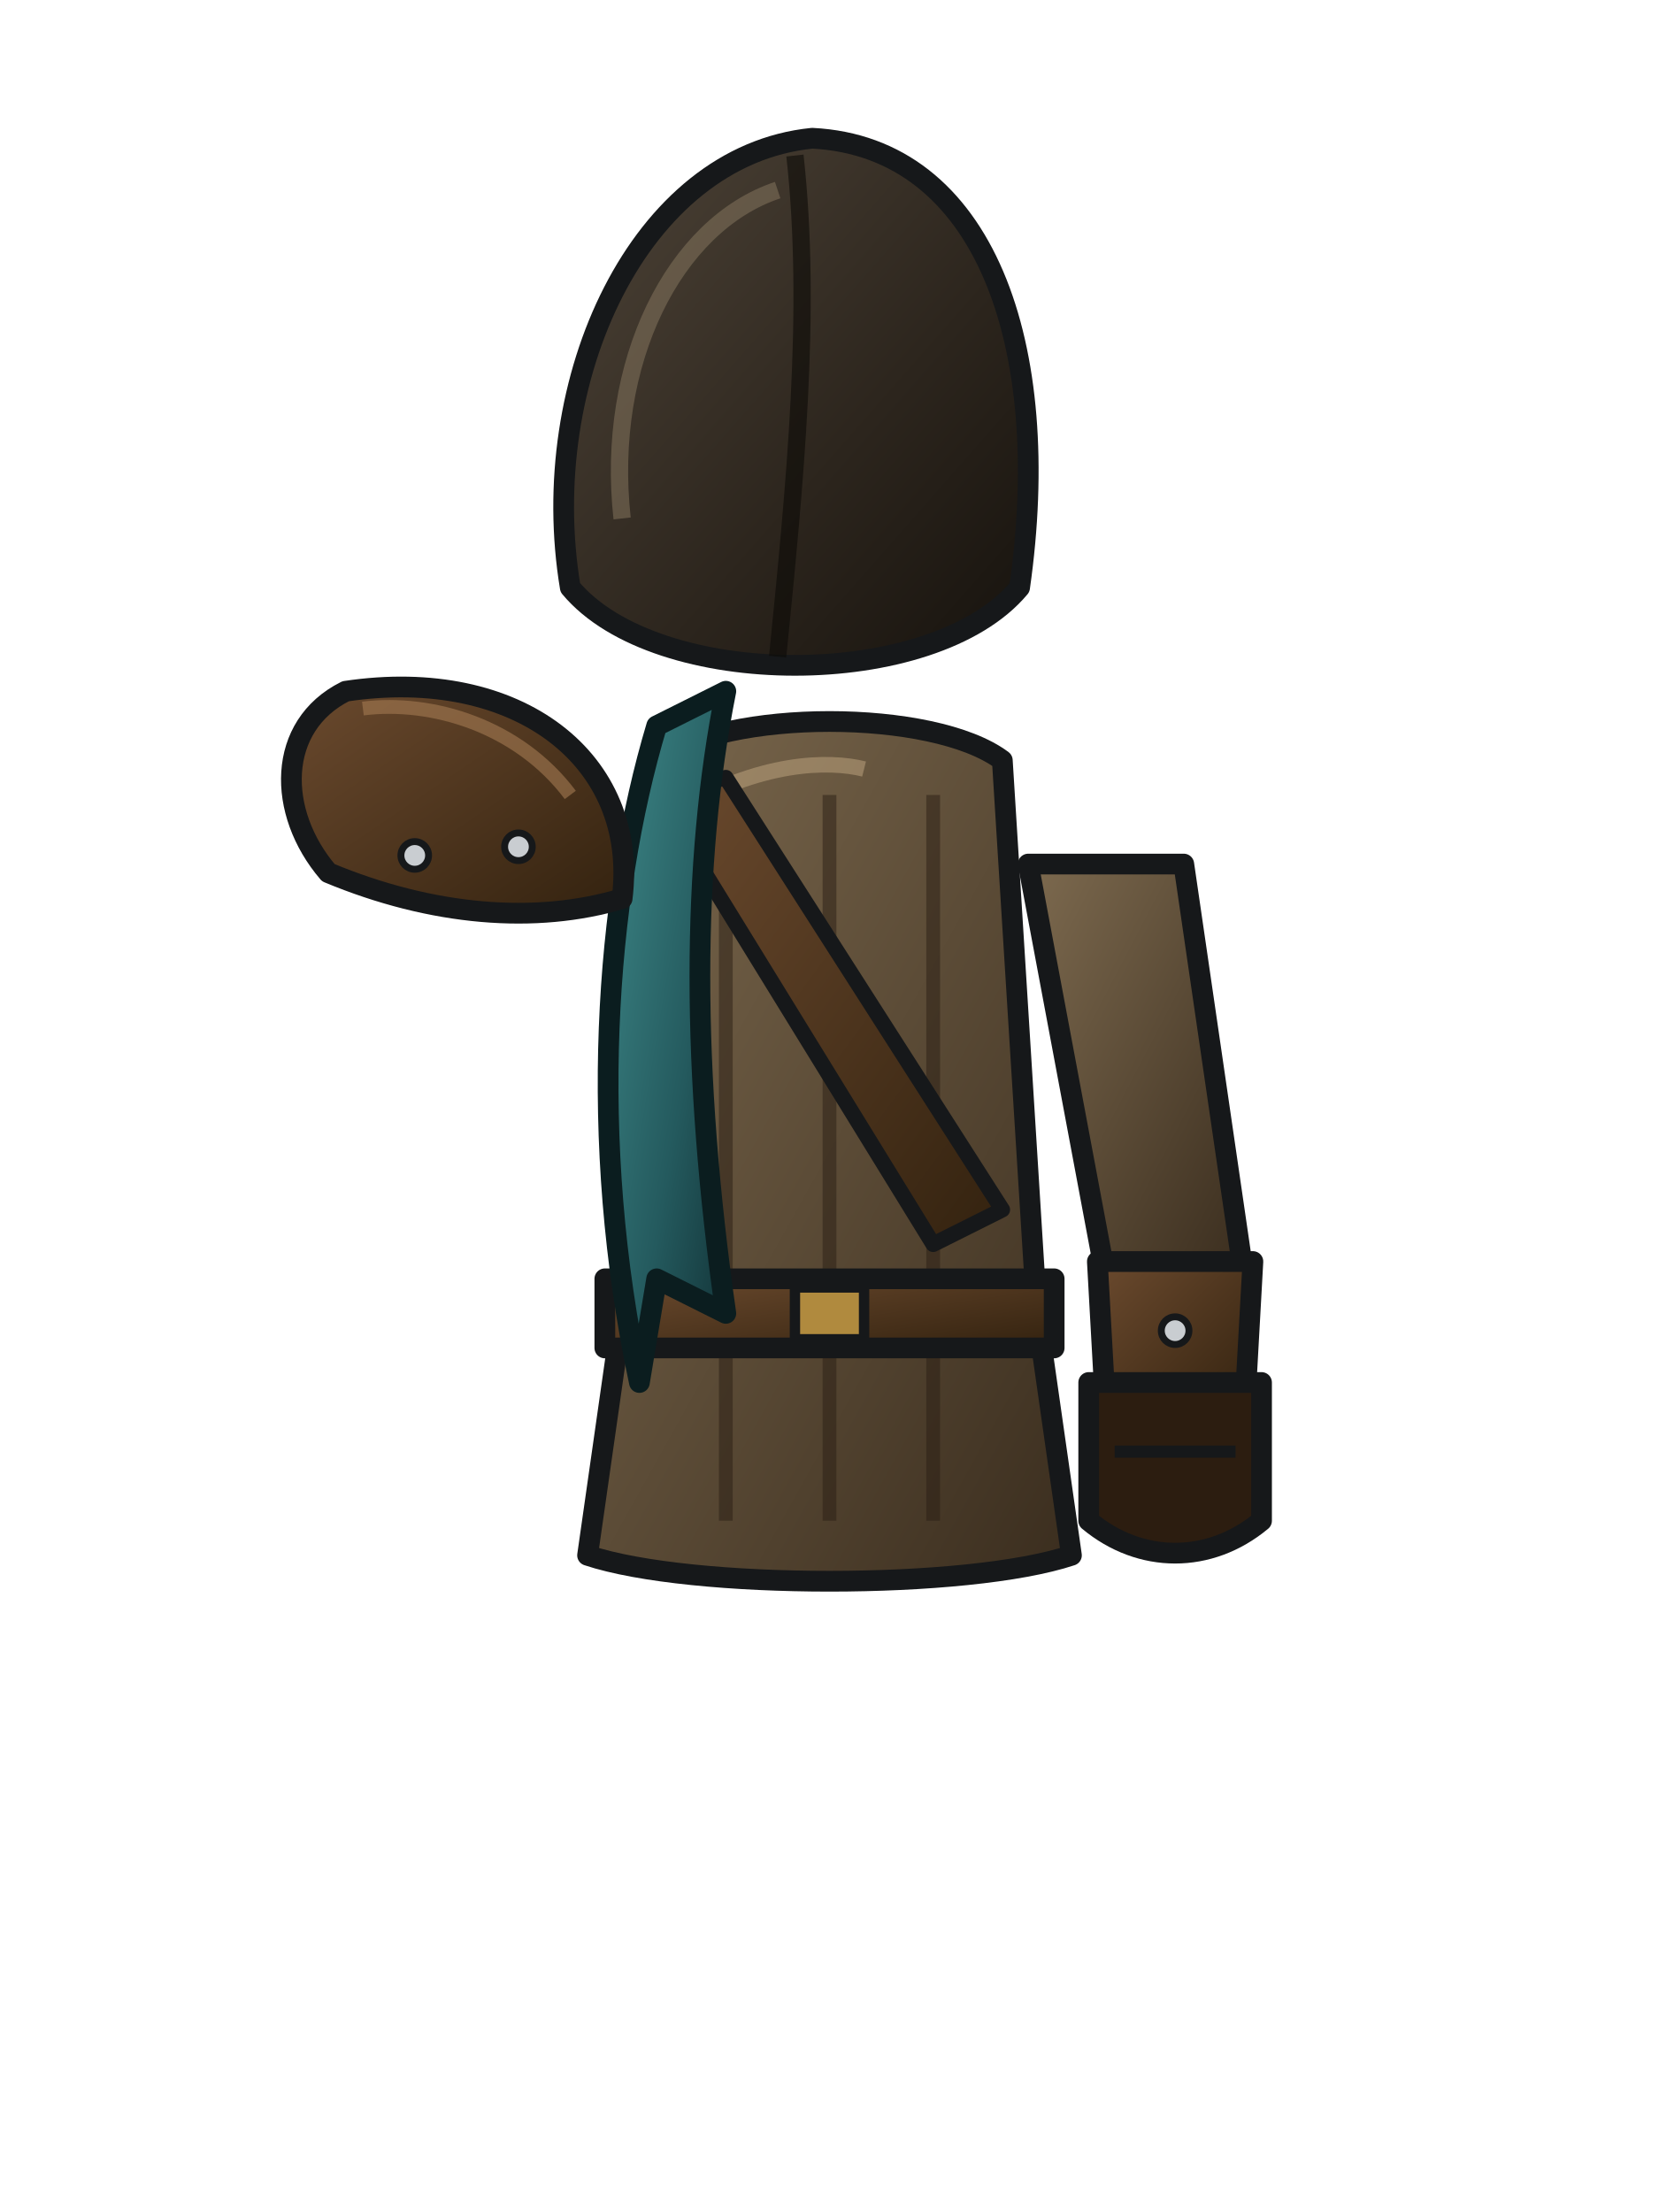
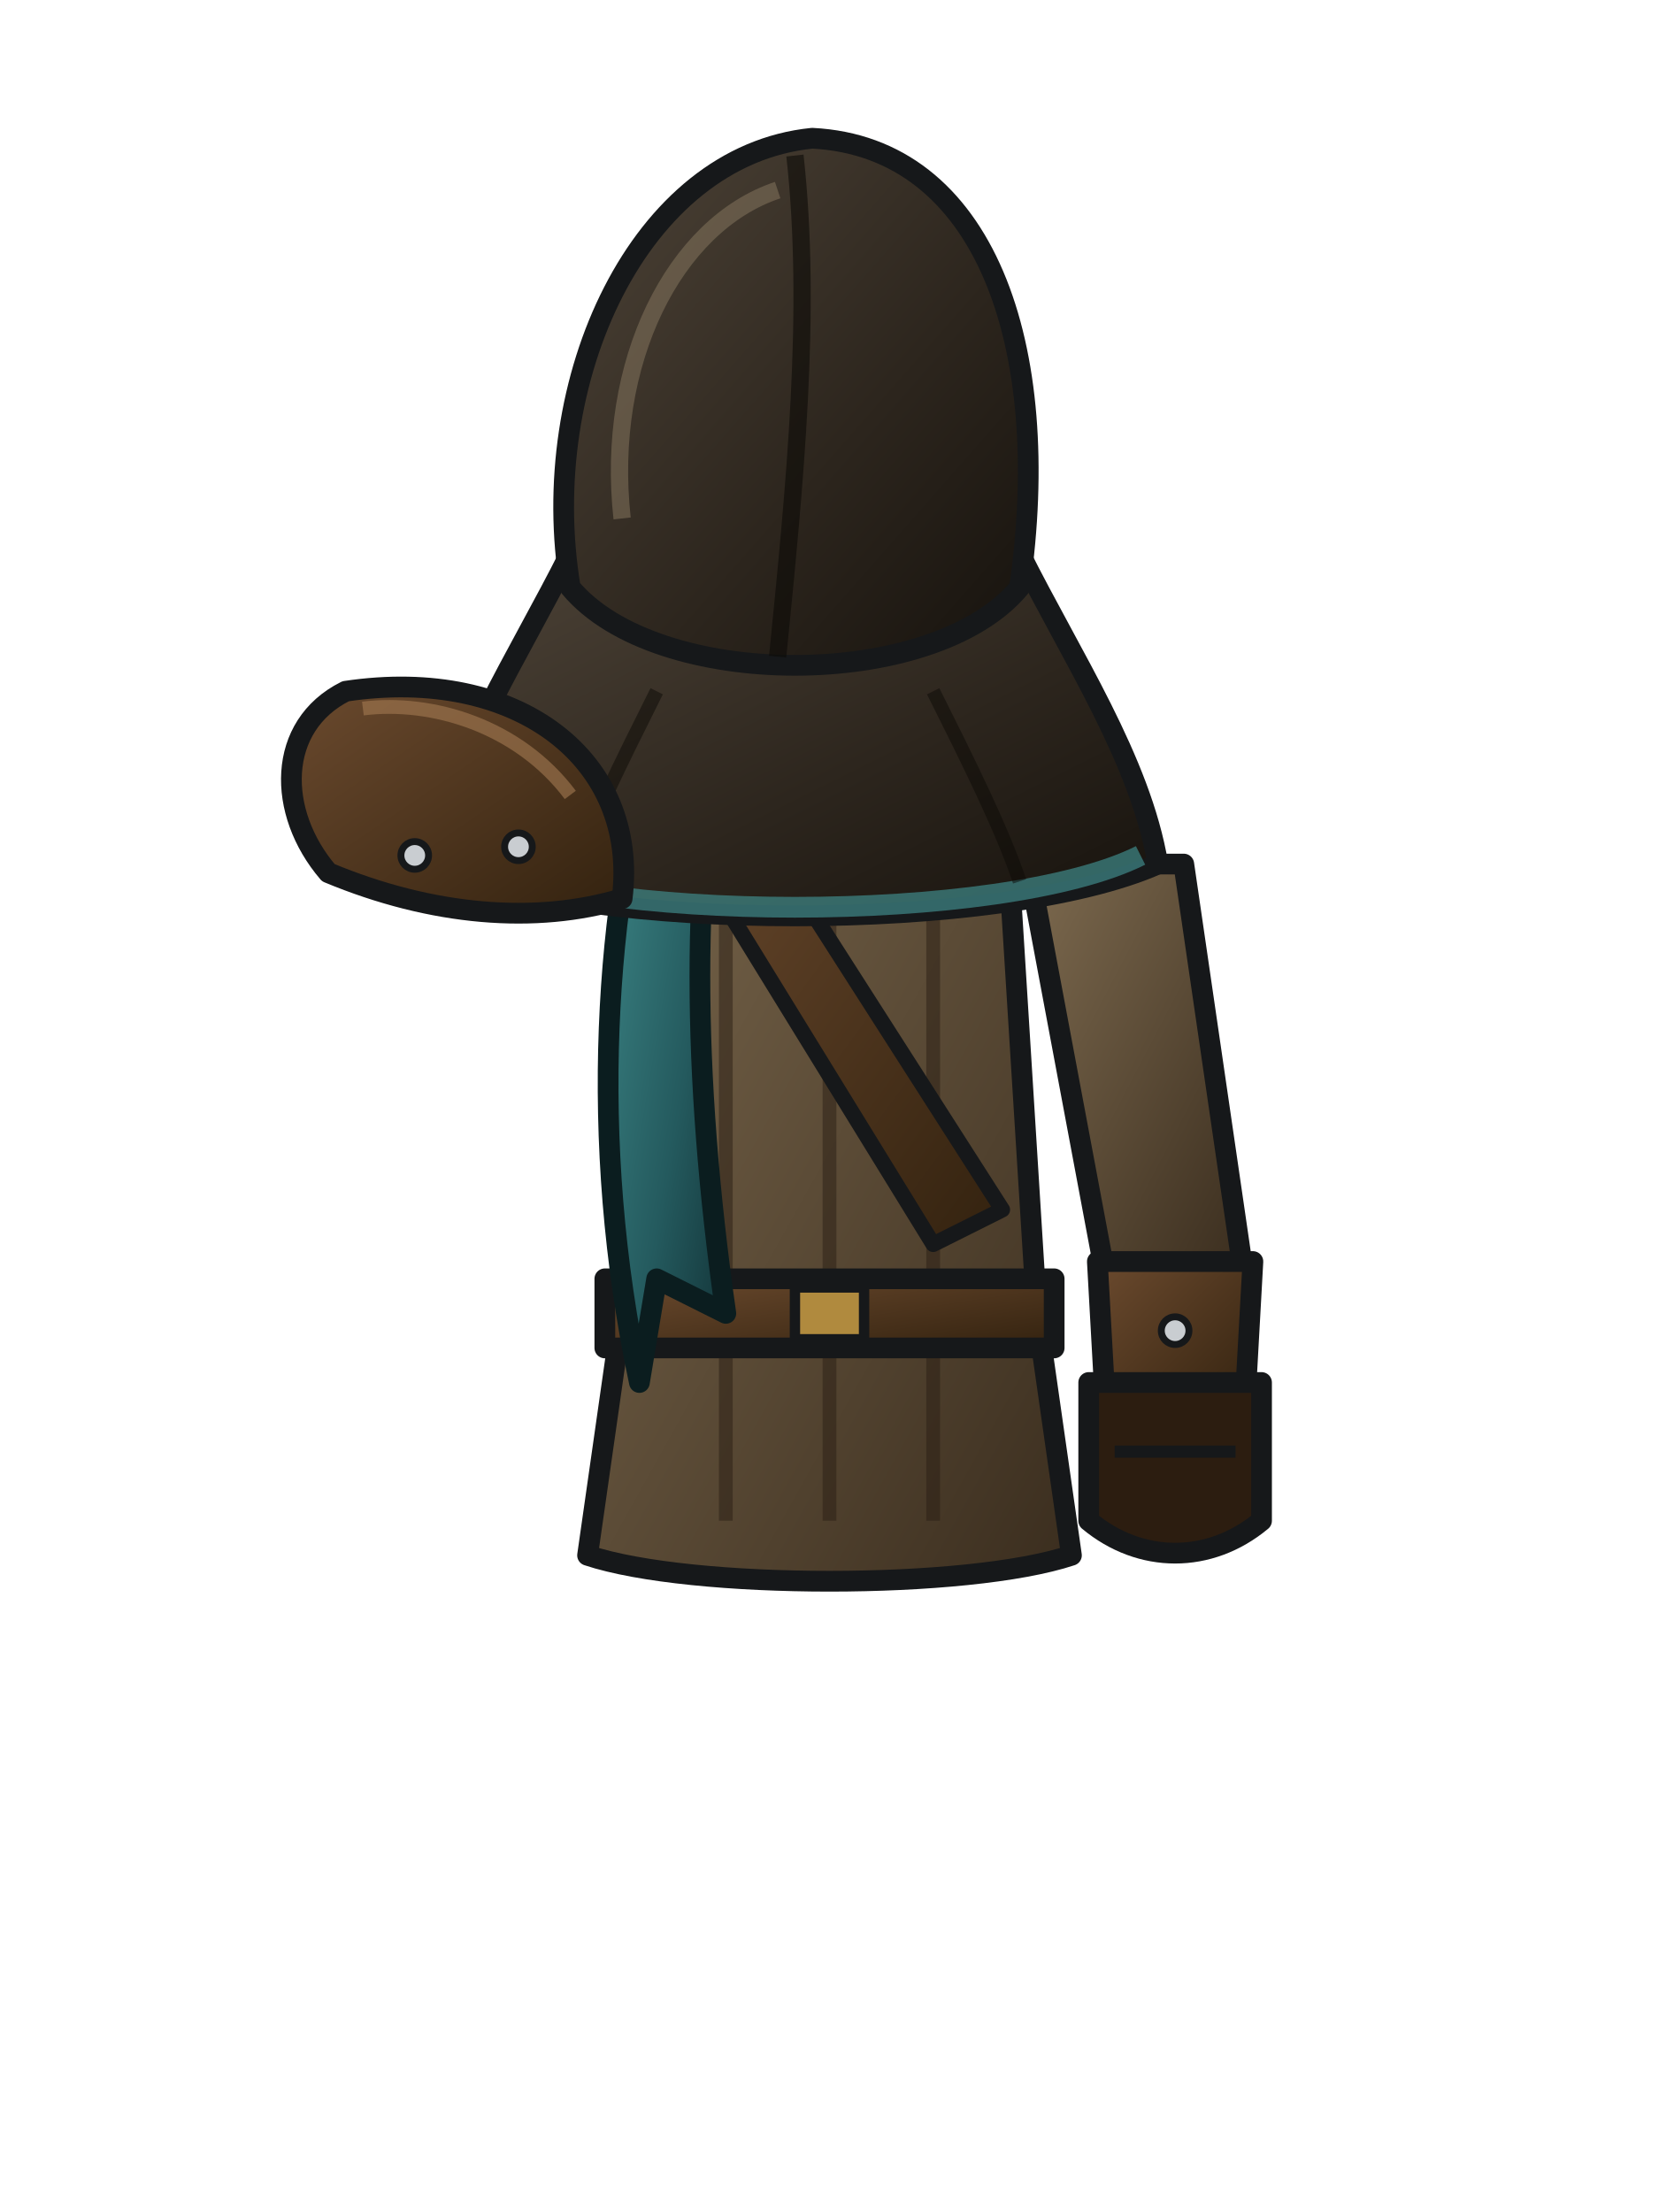
<svg xmlns="http://www.w3.org/2000/svg" viewBox="0 0 96 128" width="96" height="128">
  <defs>
    <linearGradient id="steel" x1="0" y1="0" x2="1" y2="1">
      <stop offset="0" stop-color="#c3c7cb" />
      <stop offset="0.45" stop-color="#7f8489" />
      <stop offset="1" stop-color="#3a3e42" />
    </linearGradient>
    <linearGradient id="steelD" x1="0" y1="0" x2="1" y2="1">
      <stop offset="0" stop-color="#8d9297" />
      <stop offset="1" stop-color="#2b2e32" />
    </linearGradient>
    <linearGradient id="helmG" x1="0" y1="0" x2="1" y2="0.6">
      <stop offset="0" stop-color="#d2d6d9" />
      <stop offset="0.5" stop-color="#868b90" />
      <stop offset="1" stop-color="#34373b" />
    </linearGradient>
    <linearGradient id="capeG" x1="0" y1="0" x2="0.4" y2="1">
      <stop offset="0" stop-color="#8e1f1c" />
      <stop offset="0.6" stop-color="#651414" />
      <stop offset="1" stop-color="#3a0b0c" />
    </linearGradient>
    <linearGradient id="furG" x1="0" y1="0" x2="1" y2="1">
      <stop offset="0" stop-color="#806b53" />
      <stop offset="1" stop-color="#3b2f24" />
    </linearGradient>
    <linearGradient id="leatherG" x1="0" y1="0" x2="1" y2="1">
      <stop offset="0" stop-color="#6b4a2e" />
      <stop offset="1" stop-color="#33220f" />
    </linearGradient>
    <linearGradient id="quiltG" x1="0" y1="0" x2="1" y2="1">
      <stop offset="0" stop-color="#7d6a4f" />
      <stop offset="1" stop-color="#3a2d1e" />
    </linearGradient>
    <linearGradient id="hoodG" x1="0" y1="0" x2="1" y2="1">
      <stop offset="0" stop-color="#4e4438" />
      <stop offset="0.6" stop-color="#2c251d" />
      <stop offset="1" stop-color="#16120d" />
    </linearGradient>
    <linearGradient id="scarfG" x1="0" y1="0" x2="1" y2="1">
      <stop offset="0" stop-color="#3f8a8a" />
      <stop offset="0.6" stop-color="#245a5e" />
      <stop offset="1" stop-color="#123236" />
    </linearGradient>
    <linearGradient id="trouserG" x1="0" y1="0" x2="1" y2="0">
      <stop offset="0" stop-color="#4a3f34" />
      <stop offset="1" stop-color="#231c15" />
    </linearGradient>
    <linearGradient id="robeG" x1="0" y1="0" x2="1" y2="1">
      <stop offset="0" stop-color="#4f3e80" />
      <stop offset="0.55" stop-color="#2e2350" />
      <stop offset="1" stop-color="#150f28" />
    </linearGradient>
    <linearGradient id="robeD" x1="0" y1="0" x2="1" y2="1">
      <stop offset="0" stop-color="#352a5c" />
      <stop offset="1" stop-color="#110c22" />
    </linearGradient>
    <linearGradient id="hatG" x1="0" y1="0" x2="1" y2="1">
      <stop offset="0" stop-color="#5a4d42" />
      <stop offset="0.6" stop-color="#2e251e" />
      <stop offset="1" stop-color="#15110d" />
    </linearGradient>
    <linearGradient id="skinG" x1="0" y1="0" x2="1" y2="1">
      <stop offset="0" stop-color="#e2cfb0" />
      <stop offset="1" stop-color="#9c8466" />
    </linearGradient>
    <pattern id="mail" width="3" height="3" patternUnits="userSpaceOnUse">
      <rect width="3" height="3" fill="#3d4145" />
      <circle cx="1.5" cy="1.5" r="0.9" fill="#80858a" />
    </pattern>
  </defs>
  <g stroke="#16181a" stroke-width="1.2" stroke-linejoin="round">
    <path d="M38 44 C42 41 54 41 58 44 L60 76 L62 90 C56 92 40 92 34 90 L36 76 Z" fill="url(#quiltG)" />
    <path d="M42 46 L42 88" stroke="#2a1f14" stroke-width="0.8" stroke-opacity="0.5" fill="none" />
    <path d="M48 46 L48 88" stroke="#2a1f14" stroke-width="0.8" stroke-opacity="0.5" fill="none" />
    <path d="M54 46 L54 88" stroke="#2a1f14" stroke-width="0.8" stroke-opacity="0.5" fill="none" />
    <path d="M39 47 C44 44 48 44 50 44.5" stroke="#c2a882" stroke-width="0.9" stroke-opacity="0.5" fill="none" />
    <path d="M38 46 L42 45 L58 70 L54 72 Z" fill="url(#leatherG)" stroke-width="0.9" />
    <path d="M35 74 L61 74 L61 78 L35 78 Z" fill="url(#leatherG)" />
    <rect x="46" y="74.5" width="4" height="3" fill="#b08a3e" stroke-width="0.6" />
    <path d="M59.5 50 L68.5 50 L72 74 L64 74 Z" fill="url(#quiltG)" />
    <path d="M63.5 73 L72.5 73 L72 82 L64 82 Z" fill="url(#leatherG)" />
    <circle cx="68" cy="77" r="0.8" fill="#c9cdd1" stroke-width="0.4" />
    <path d="M63 80 L73 80 L73 88 C70 90.5 66 90.5 63 88 Z" fill="#2c1d10" />
    <path d="M64.5 84 L71.5 84" stroke="#16181a" stroke-width="0.7" stroke-opacity="1" fill="none" />
    <path d="M42 40 C40 50 40 62 42 76 L38 74 L37 80 C34 66 35 52 38 42 Z" fill="url(#scarfG)" stroke="#0b1d1f" />
+     <path d="M33 32 C30 38 26 44 25 50 C34 54 58 54 67 50 C66 44 62 38 59 32 Z" fill="url(#hoodG)" />
+     <path d="M26 49.5 C34 53.5 58 53.5 66 49.5" stroke="#3f8a8a" stroke-width="1.2" stroke-opacity="0.7" fill="none" />
+     <path d="M38 40 C36 44 34 48 33 51 M54 40 C56 44 58 48 59 51" stroke="#0d0a07" stroke-width="0.8" stroke-opacity="0.5" fill="none" />
    <path d="M33 34 C31 22 37 9 47 8 C57 8.5 61 20 59 34 C54 40 38 40 33 34 Z" fill="url(#hoodG)" />
    <path d="M36 30 C35 21 39 13 45 11" stroke="#8a7a62" stroke-width="1" stroke-opacity="0.5" fill="none" />
    <path d="M46 9 C47 18 46 28 45 38" stroke="#0d0a07" stroke-width="1" stroke-opacity="0.6" fill="none" />
    <path d="M36 52 C37 44 30 38.5 20 40 C16 42 16 47 19 50.5 C25 53 31 53.5 36 52 Z" fill="url(#leatherG)" />
    <path d="M33 46 C30 42 25 40.5 21 41" stroke="#a37a52" stroke-width="0.8" stroke-opacity="0.6" fill="none" />
    <circle cx="30" cy="49" r="0.8" fill="#c9cdd1" stroke-width="0.4" />
    <circle cx="24" cy="49.5" r="0.8" fill="#c9cdd1" stroke-width="0.4" />
  </g>
</svg>
